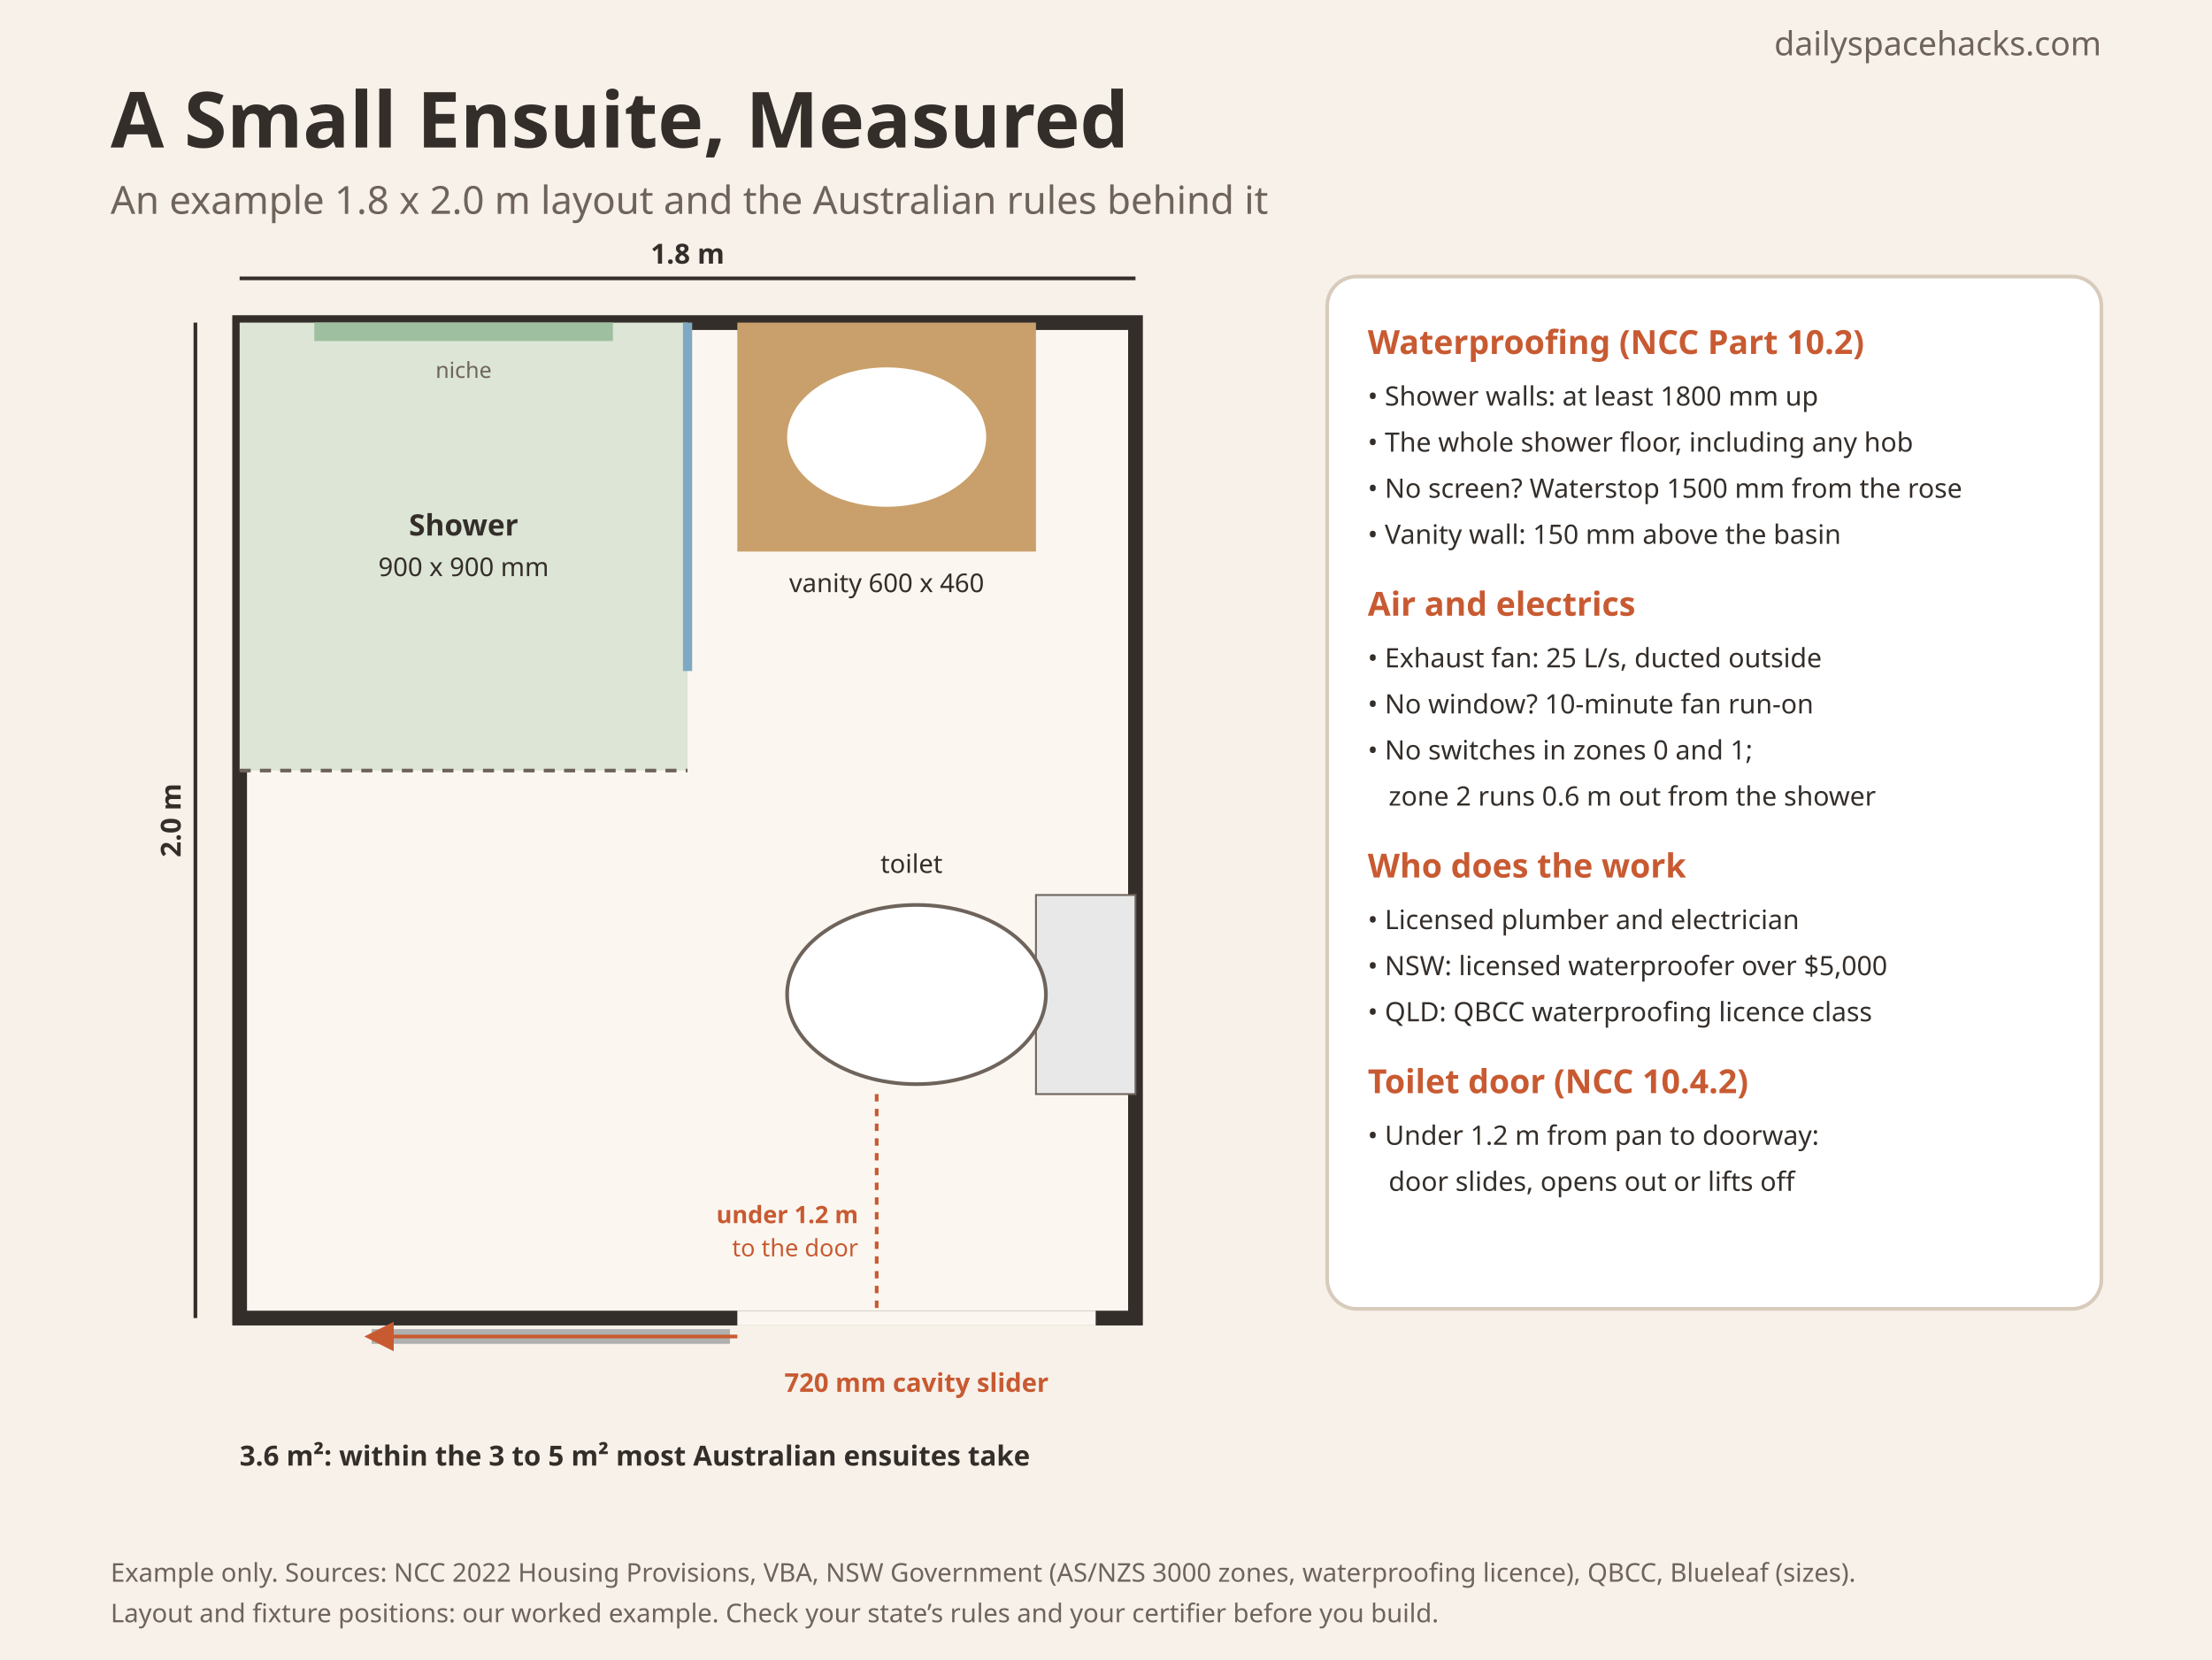
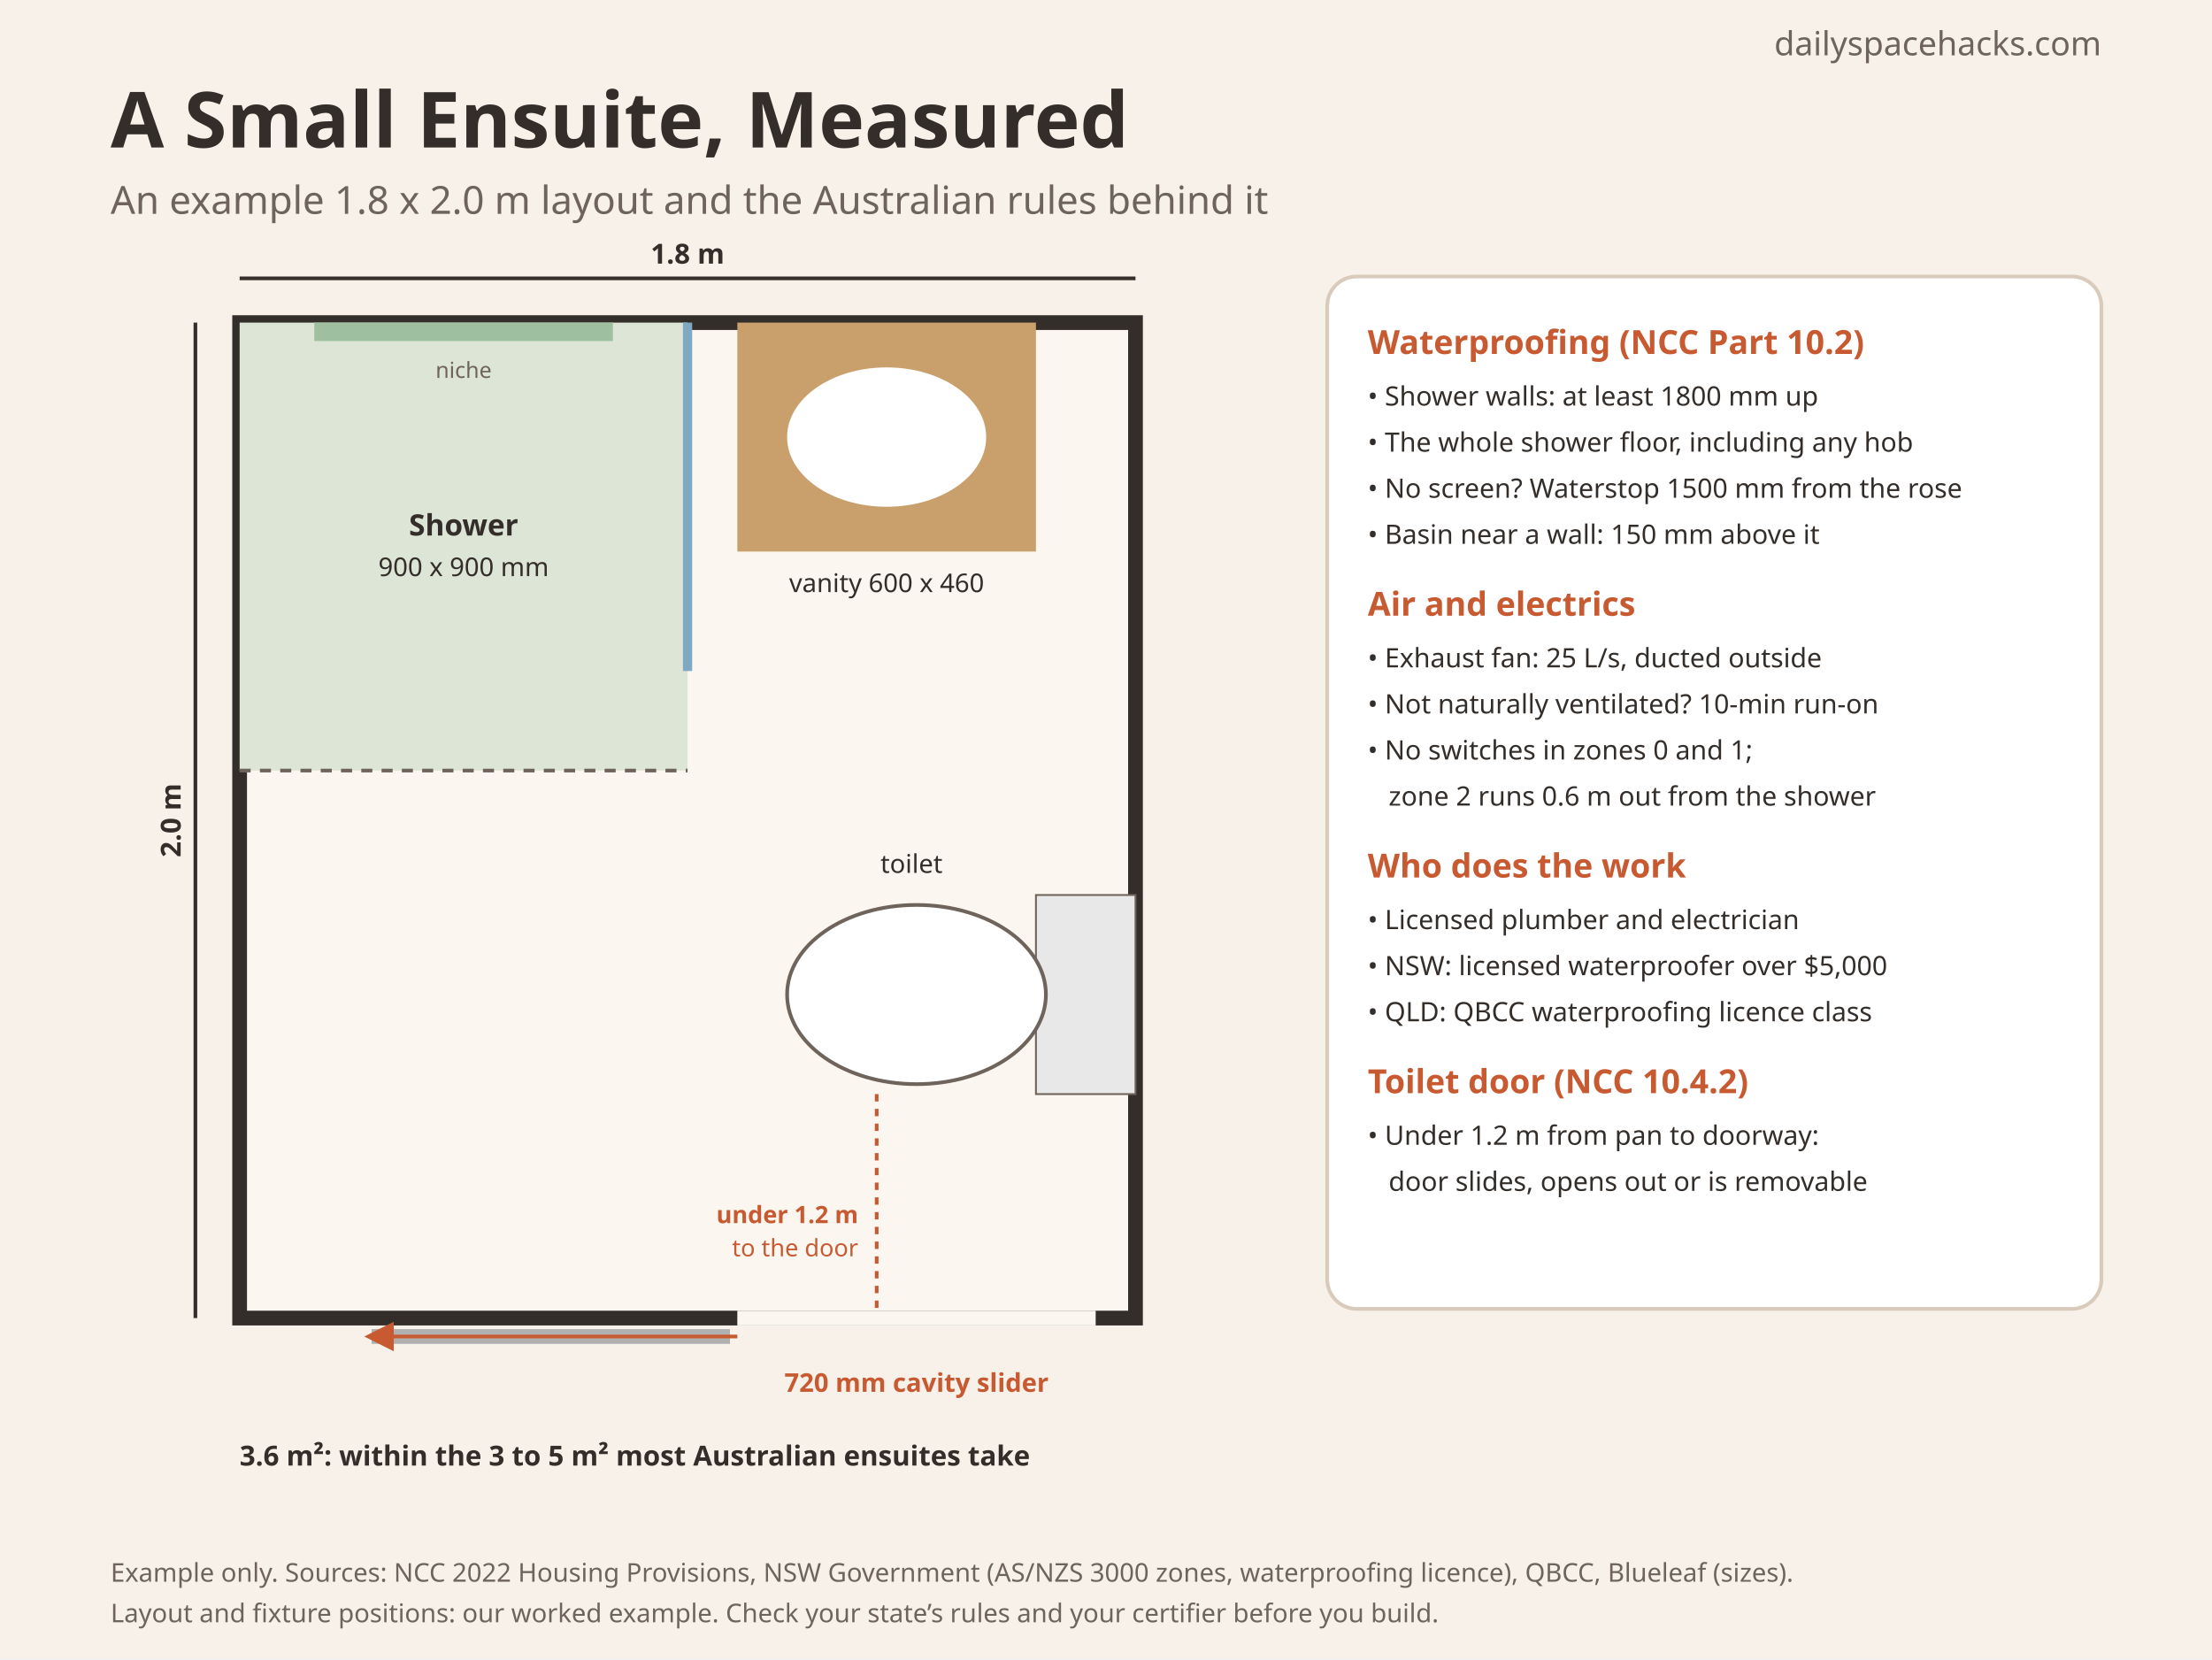
<svg xmlns="http://www.w3.org/2000/svg" viewBox="0 0 1200 900" font-family="Poppins, sans-serif" role="img" aria-labelledby="se-t se-d">
  <rect width="1200" height="900" fill="#F7F1E9" />
  <text x="60" y="80" font-size="42" font-weight="700" fill="#342E2A">A Small Ensuite, Measured</text>
  <text x="60" y="116" font-size="21" fill="#6E645C">An example 1.8 x 2.0 m layout and the Australian rules behind it</text>
  <text x="1140" y="30" font-size="18" fill="#6E645C" text-anchor="end">dailyspacehacks.com</text>
  <rect x="130" y="175" width="486" height="540.0" fill="#FBF7F0" stroke="#342E2A" stroke-width="8" />
  <rect x="130.0" y="175.0" width="243" height="243" fill="#DCE5D6" />
  <line x1="373.0" y1="175.0" x2="373.0" y2="364.0" stroke="#7FA9C2" stroke-width="5" />
  <line x1="130.0" y1="418.0" x2="373.0" y2="418.0" stroke="#6E645C" stroke-width="2" stroke-dasharray="6 5" />
  <text x="251.5" y="290.5" font-size="16" font-weight="700" fill="#342E2A" text-anchor="middle">Shower</text>
  <text x="251.5" y="312.5" font-size="14" fill="#342E2A" text-anchor="middle">900 x 900 mm</text>
  <rect x="170.5" y="175.0" width="162.0" height="10" fill="#9FC0A0" />
  <text x="251.5" y="205.0" font-size="12" fill="#6E645C" text-anchor="middle">niche</text>
  <rect x="400.0" y="175.0" width="162.0" height="124.2" fill="#C9A06B" />
  <ellipse cx="481.0" cy="237.1" rx="54.0" ry="37.8" fill="#FFFFFF" />
  <text x="481.0" y="321.2" font-size="14" fill="#342E2A" text-anchor="middle">vanity 600 x 460</text>
  <rect x="562.0" y="485.5" width="54.0" height="108.0" fill="#E8E8E8" stroke="#6E645C" />
  <ellipse cx="497.2" cy="539.5" rx="70.2" ry="48.6" fill="#FFFFFF" stroke="#6E645C" stroke-width="2" />
  <text x="494.5" y="473.5" font-size="14" fill="#342E2A" text-anchor="middle">toilet</text>
  <rect x="400.0" y="711.0" width="194.4" height="8" fill="#FBF7F0" />
  <rect x="201.6" y="721.0" width="194.4" height="8" fill="#B0B0B0" />
  <line x1="400.0" y1="725.0" x2="205.6" y2="725.0" stroke="#C85A32" stroke-width="2" marker-end="url(#ar)" />
  <defs>
    <marker id="ar" markerWidth="8" markerHeight="8" refX="4" refY="4" orient="auto">
      <path d="M0 0 L8 4 L0 8z" fill="#C85A32" />
    </marker>
  </defs>
  <text x="497.2" y="755.0" font-size="14" font-weight="700" fill="#C85A32" text-anchor="middle">720 mm cavity slider</text>
  <line x1="475.6" y1="593.5" x2="475.6" y2="711.0" stroke="#C85A32" stroke-width="2" stroke-dasharray="4 4" />
  <text x="465.6" y="663.5" font-size="13" font-weight="700" fill="#C85A32" text-anchor="end">under 1.2 m</text>
  <text x="465.6" y="681.5" font-size="13" fill="#C85A32" text-anchor="end">to the door</text>
  <line x1="130" y1="151" x2="616.0" y2="151" stroke="#342E2A" stroke-width="2" />
  <text x="373.0" y="143" font-size="15" font-weight="700" fill="#342E2A" text-anchor="middle">1.8 m</text>
  <line x1="106" y1="175" x2="106" y2="715.0" stroke="#342E2A" stroke-width="2" />
  <text x="98" y="445.0" font-size="15" font-weight="700" fill="#342E2A" text-anchor="middle" transform="rotate(-90 98 445.0)">2.0 m</text>
  <text x="130" y="795.0" font-size="15" font-weight="700" fill="#342E2A">3.6 m²: within the 3 to 5 m² most Australian ensuites take</text>
  <rect x="720" y="150" width="420" height="560" rx="16" fill="#FFFFFF" stroke="#D8CBBB" stroke-width="2" />
  <text x="742" y="192" font-size="18" font-weight="700" fill="#C85A32">Waterproofing (NCC Part 10.2)</text>
  <text x="742" y="220" font-size="14.5" fill="#342E2A" xml:space="preserve">• Shower walls: at least 1800 mm up</text>
  <text x="742" y="245" font-size="14.5" fill="#342E2A" xml:space="preserve">• The whole shower floor, including any hob</text>
  <text x="742" y="270" font-size="14.5" fill="#342E2A" xml:space="preserve">• No screen? Waterstop 1500 mm from the rose</text>
-   <text x="742" y="295" font-size="14.5" fill="#342E2A" xml:space="preserve">• Vanity wall: 150 mm above the basin</text>
+   <text x="742" y="295" font-size="14.5" fill="#342E2A" xml:space="preserve">• Basin near a wall: 150 mm above it</text>
  <text x="742" y="334" font-size="18" font-weight="700" fill="#C85A32">Air and electrics</text>
  <text x="742" y="362" font-size="14.5" fill="#342E2A" xml:space="preserve">• Exhaust fan: 25 L/s, ducted outside</text>
-   <text x="742" y="387" font-size="14.5" fill="#342E2A" xml:space="preserve">• No window? 10-minute fan run-on</text>
+   <text x="742" y="387" font-size="14.5" fill="#342E2A" xml:space="preserve">• Not naturally ventilated? 10-min run-on</text>
  <text x="742" y="412" font-size="14.5" fill="#342E2A" xml:space="preserve">• No switches in zones 0 and 1;</text>
  <text x="742" y="437" font-size="14.5" fill="#342E2A" xml:space="preserve">   zone 2 runs 0.6 m out from the shower</text>
  <text x="742" y="476" font-size="18" font-weight="700" fill="#C85A32">Who does the work</text>
  <text x="742" y="504" font-size="14.5" fill="#342E2A" xml:space="preserve">• Licensed plumber and electrician</text>
  <text x="742" y="529" font-size="14.5" fill="#342E2A" xml:space="preserve">• NSW: licensed waterproofer over $5,000</text>
  <text x="742" y="554" font-size="14.5" fill="#342E2A" xml:space="preserve">• QLD: QBCC waterproofing licence class</text>
  <text x="742" y="593" font-size="18" font-weight="700" fill="#C85A32">Toilet door (NCC 10.4.2)</text>
  <text x="742" y="621" font-size="14.5" fill="#342E2A" xml:space="preserve">• Under 1.2 m from pan to doorway:</text>
-   <text x="742" y="646" font-size="14.5" fill="#342E2A" xml:space="preserve">   door slides, opens out or lifts off</text>
-   <text x="60" y="858" font-size="14" fill="#6E645C">Example only. Sources: NCC 2022 Housing Provisions, VBA, NSW Government (AS/NZS 3000 zones, waterproofing licence), QBCC, Blueleaf (sizes).</text>
+   <text x="742" y="646" font-size="14.5" fill="#342E2A" xml:space="preserve">   door slides, opens out or is removable</text>
+   <text x="60" y="858" font-size="14" fill="#6E645C">Example only. Sources: NCC 2022 Housing Provisions, NSW Government (AS/NZS 3000 zones, waterproofing licence), QBCC, Blueleaf (sizes).</text>
  <text x="60" y="880" font-size="14" fill="#6E645C">Layout and fixture positions: our worked example. Check your state’s rules and your certifier before you build.</text>
</svg>
